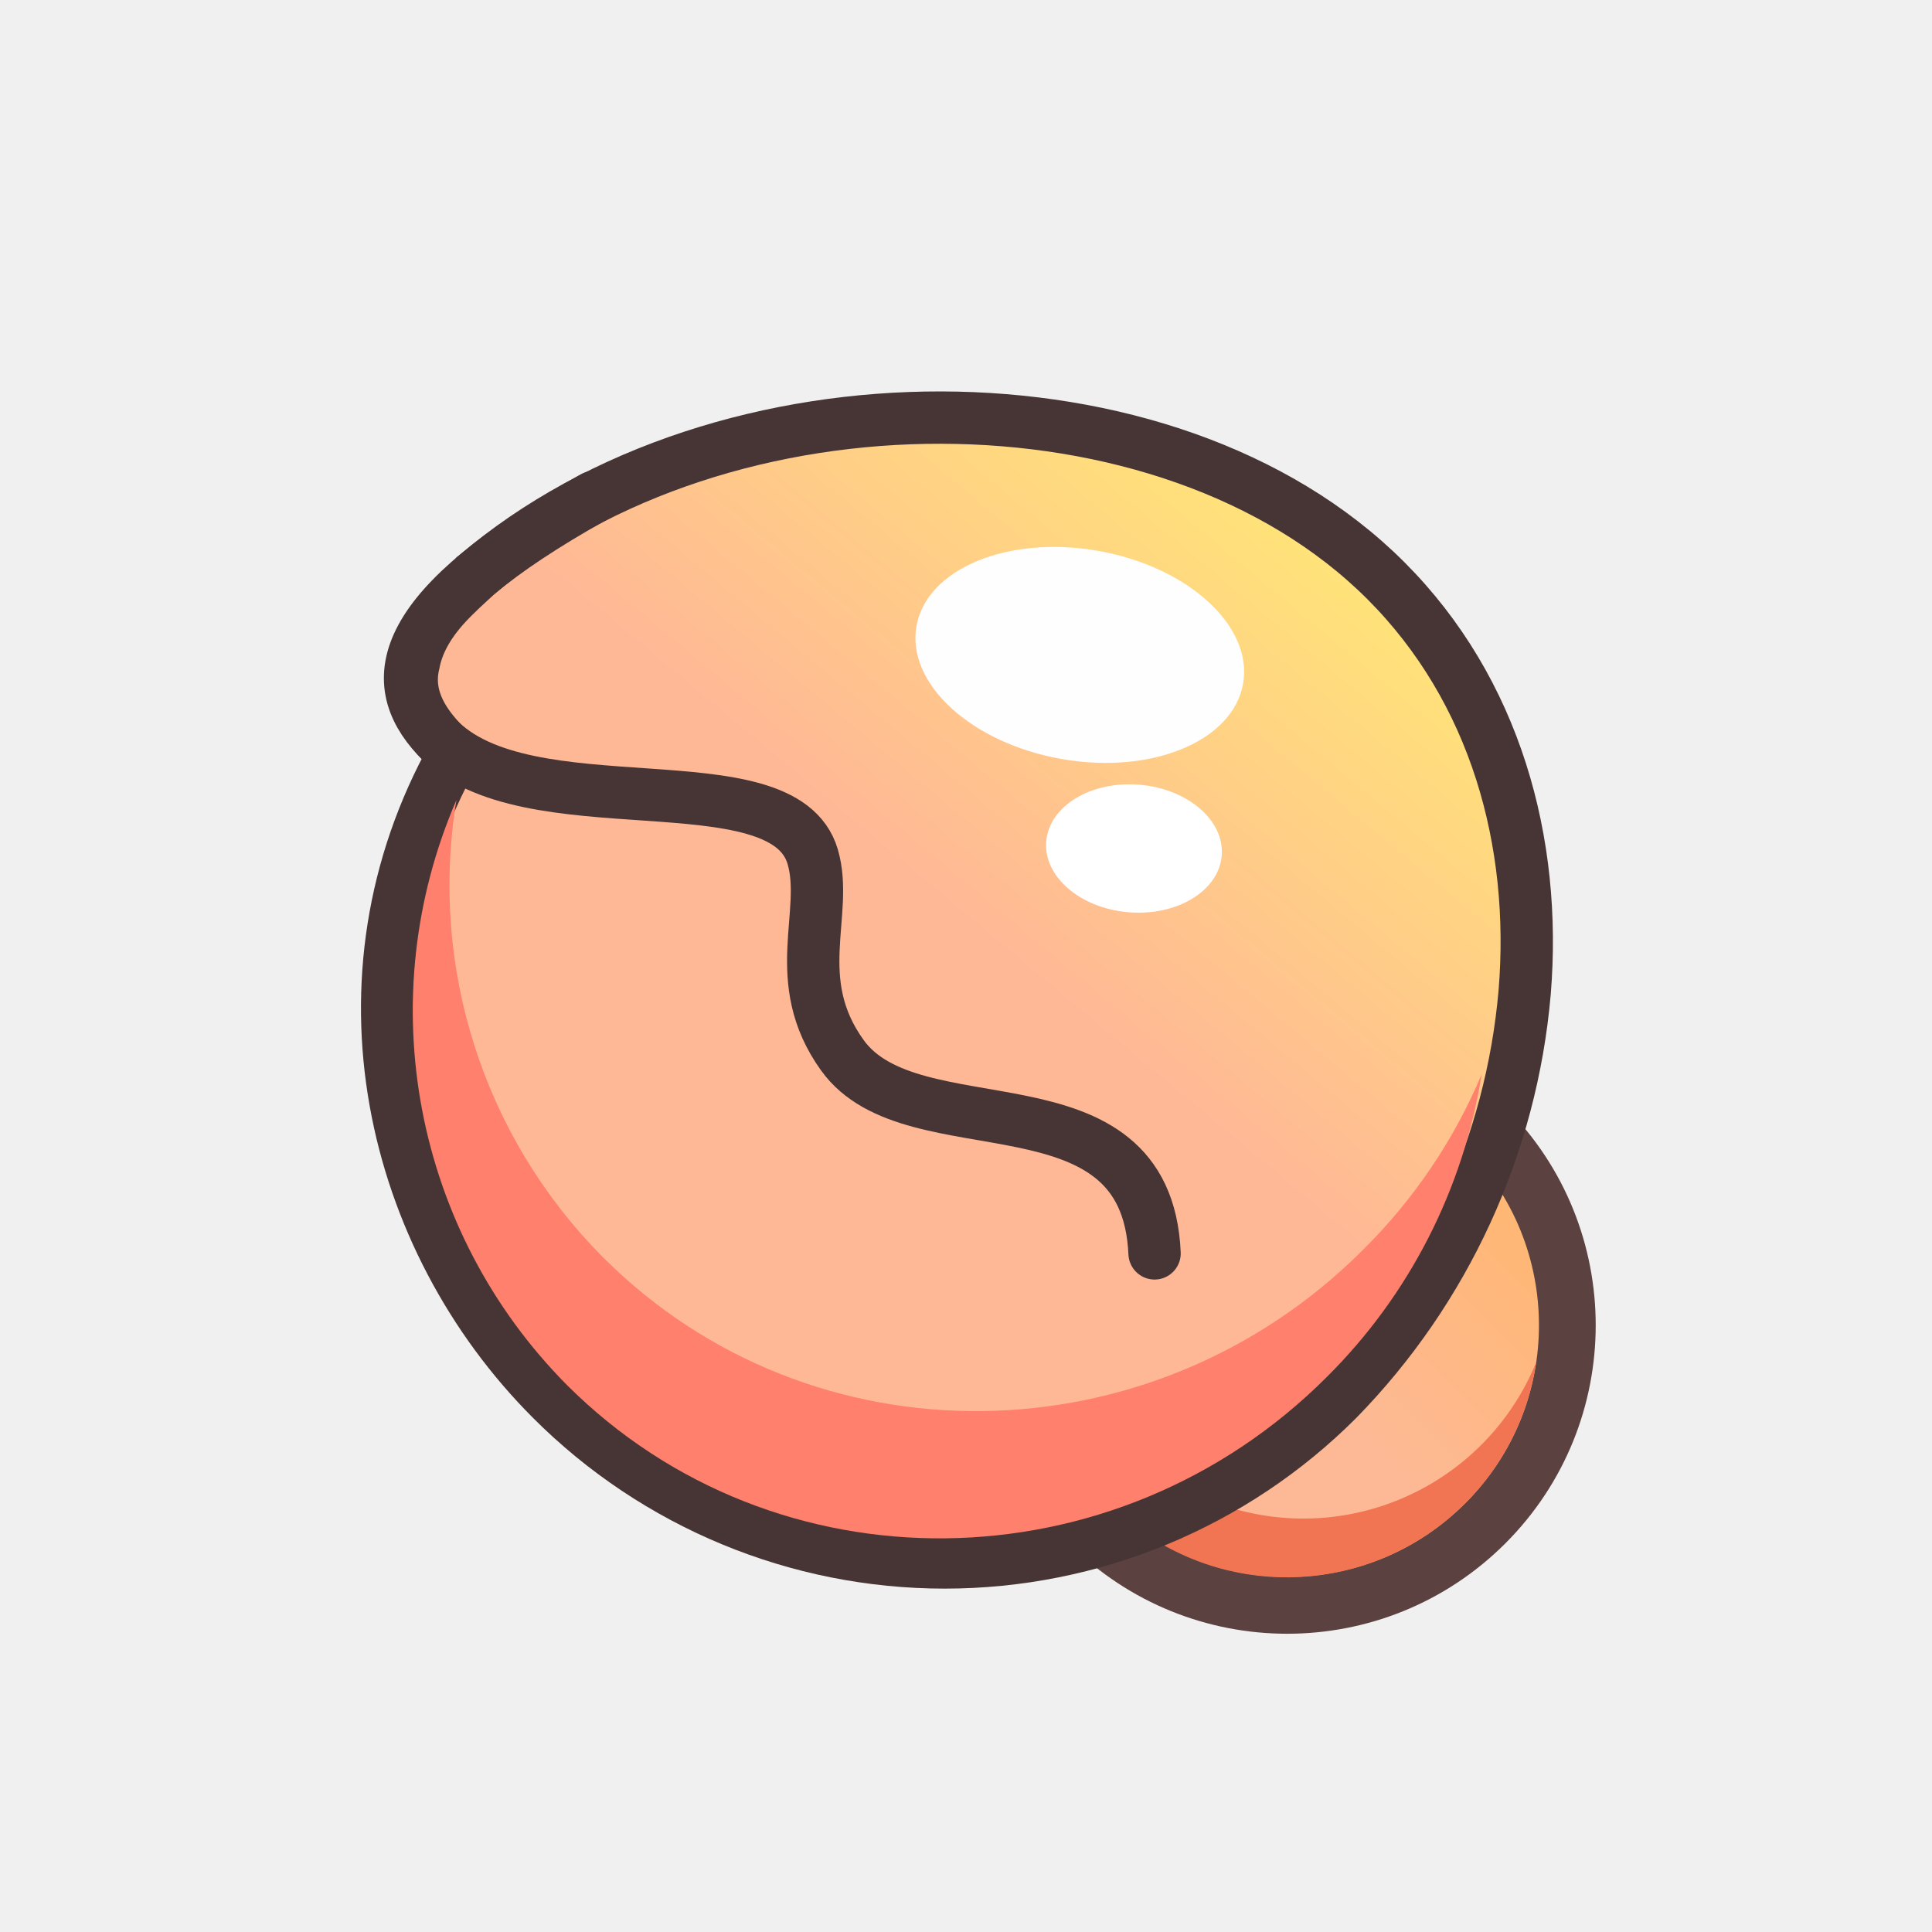
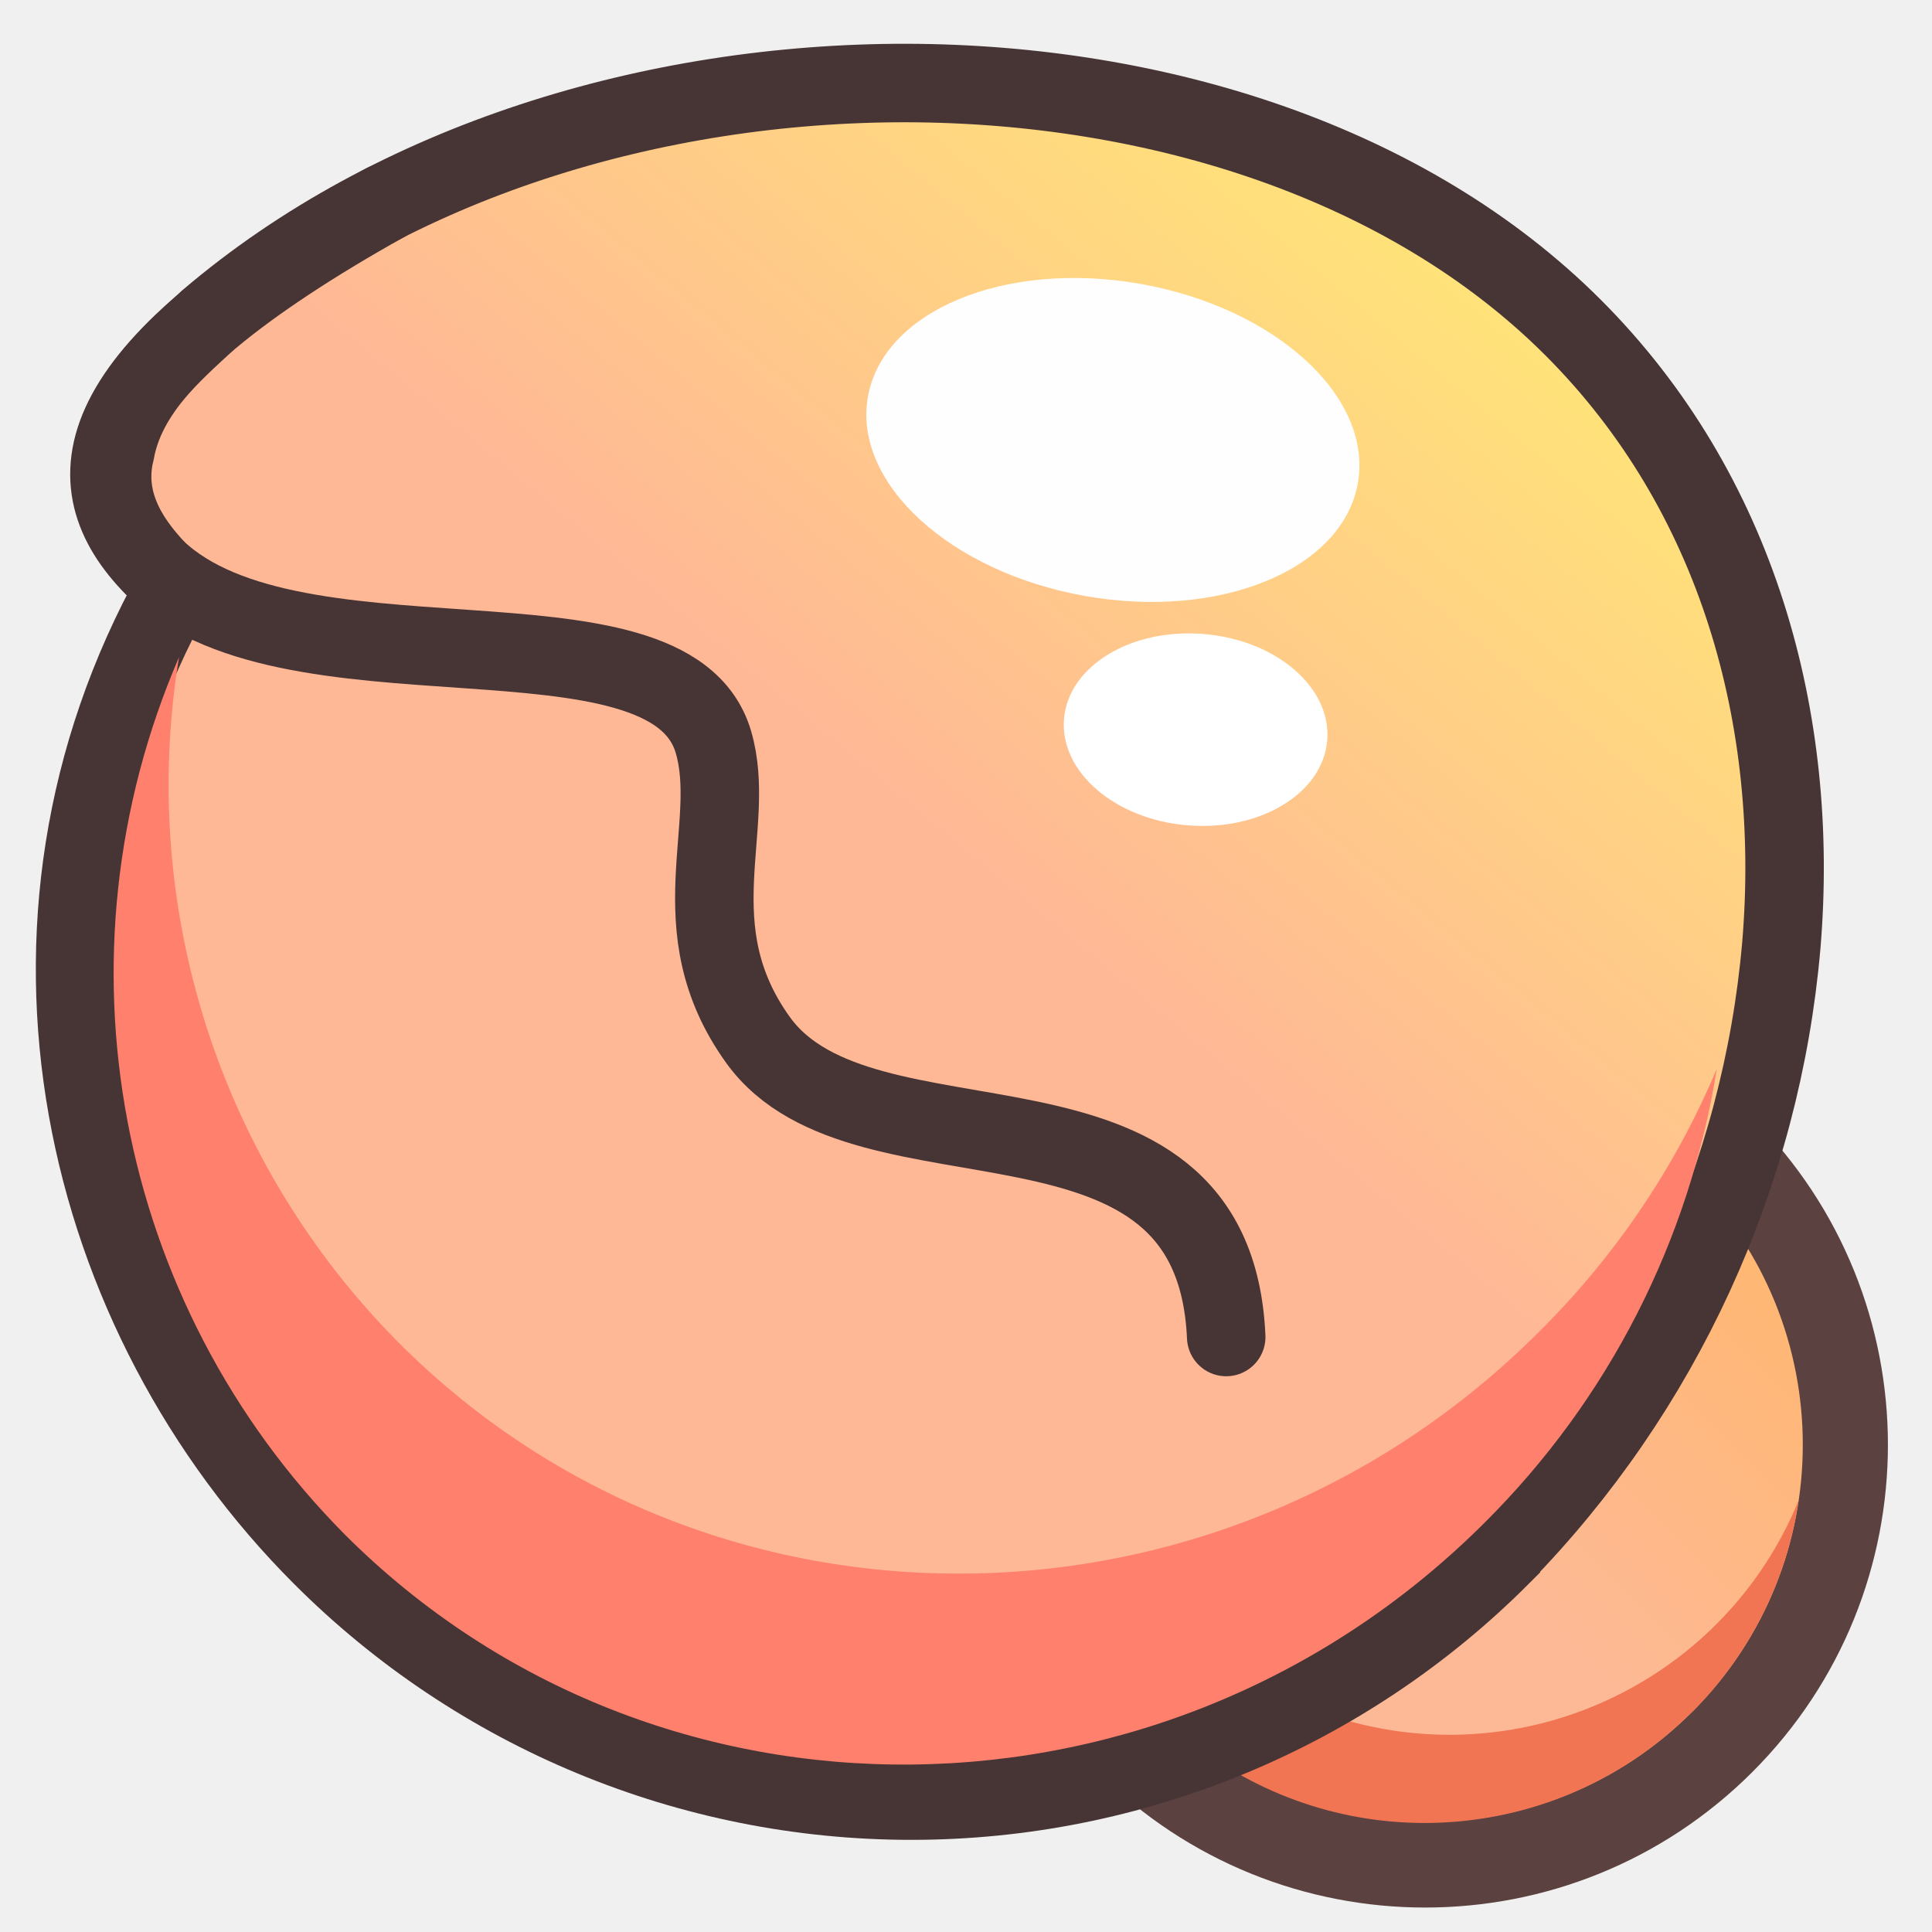
- <svg xmlns="http://www.w3.org/2000/svg" fill="none" viewBox="0 0 96 96">
-   <circle cx="63.96" cy="65.85" r="10.72" transform="rotate(135 63.96 65.85)" fill="#d9d9d9" />
-   <circle cx="63.96" cy="65.85" r="13.92" transform="rotate(135 63.96 65.85)" fill="url(#a)" stroke="#5b4240" stroke-width="2.82" />
-   <path d="M72.8 74.7a12.5 12.5 0 0 1-20.39-13.64 12.5 12.5 0 0 0 23.92 6.64 12.5 12.5 0 0 1-3.52 7" fill="#f17453" />
-   <path d="M66.47 69.54a27.6 27.6 0 0 1-39.06 0c-7.98-7.98-11.1-20.88-4.87-32.04l-.63-.66c-.65-.72-1.8-2.07-1.35-3.89.22-1.16.88-2.1 1.47-2.77.56-.63 1.32-1.3 1.53-1.5l.04-.05.04-.03c6.17-5.27 14.78-7.87 23.14-7.85 8.34.02 16.63 2.65 22.08 8.1 5.46 5.46 7.51 13.01 6.9 20.45a33 33 0 0 1-9.29 20.24Z" fill="url(#b)" stroke="#473535" stroke-width="2.6" />
-   <path d="M65.93 68.42c-10.53 10.54-27.44 10.71-37.76.4a26.4 26.4 0 0 1-5.49-29.07 26.2 26.2 0 0 0 7.3 22.74c10.32 10.32 27.23 10.15 37.76-.4a27 27 0 0 0 5.88-8.7 27.2 27.2 0 0 1-7.69 15.03" fill="#ff806c" />
-   <ellipse cx="4.36" cy="3.17" rx="4.36" ry="3.17" transform="matrix(-1 -.08 -.08 1 60.96 39.34)" fill="#fff" />
-   <ellipse cx="8.24" cy="5.25" rx="8.24" ry="5.25" transform="rotate(-170 32.6 11.66)scale(1 -1)" fill="#fefefe" />
-   <path d="M29.5 24.7c-9.79 5.48-10.43 9.1-7.79 11.93 4.4 4.69 17.19.94 18.67 5.93.83 2.8-1.21 6.15 1.48 9.88 3.5 4.87 15.1.63 15.51 9.84" stroke="#473535" stroke-width="2.6" stroke-linecap="round" />
+ <svg xmlns="http://www.w3.org/2000/svg" fill="none" viewBox="0 0 64 64">
+   <circle cx="47.22" cy="47.86" r="10.72" transform="rotate(135 47.22 47.86)" fill="#d9d9d9" />
+   <circle cx="47.21" cy="47.86" r="13.92" transform="rotate(135 47.21 47.86)" fill="url(#a)" stroke="#5b4240" stroke-width="2.82" />
+   <path d="M56.06 56.7a12.5 12.5 0 0 1-20.4-13.63 12.5 12.5 0 0 0 23.92 6.64 12.5 12.5 0 0 1-3.52 7" fill="#f17453" />
+   <path d="M49.72 51.55a27.6 27.6 0 0 1-39.06 0C2.68 43.57-.44 30.67 5.79 19.5l-.63-.66c-.65-.71-1.8-2.07-1.34-3.89.21-1.16.87-2.1 1.46-2.77.56-.63 1.32-1.3 1.53-1.5l.04-.04.04-.04c6.17-5.27 14.78-7.86 23.14-7.85 8.34.02 16.63 2.65 22.08 8.1 5.47 5.47 7.52 13.01 6.9 20.45a33 33 0 0 1-9.29 20.24Z" fill="url(#b)" stroke="#473535" stroke-width="2.6" />
+   <path d="M49.19 50.43c-10.54 10.54-27.45 10.72-37.77.4a26.4 26.4 0 0 1-5.49-29.06 26.2 26.2 0 0 0 7.3 22.73c10.32 10.32 27.23 10.15 37.76-.39a27 27 0 0 0 5.88-8.7 27.2 27.2 0 0 1-7.68 15.02" fill="#ff806c" />
+   <ellipse cx="4.36" cy="3.17" rx="4.36" ry="3.17" transform="matrix(-1 -.08 -.08 1 44.22 21.35)" fill="#fff" />
+   <ellipse cx="8.24" cy="5.25" rx="8.24" ry="5.25" transform="rotate(-170 23.42 3.41)scale(1 -1)" fill="#fefefe" />
+   <path d="M12.75 6.72c-9.79 5.47-10.43 9.1-7.79 11.92 4.4 4.69 17.19.95 18.67 5.93.83 2.8-1.2 6.15 1.48 9.88 3.51 4.88 15.1.63 15.51 9.84" stroke="#473535" stroke-width="2.6" stroke-linecap="round" />
  <defs>
-     <linearGradient id="a" x1="51.46" y1="65.85" x2="76.47" y2="65.85" gradientUnits="userSpaceOnUse">
+     <linearGradient id="a" x1="34.71" y1="47.86" x2="59.72" y2="47.86" gradientUnits="userSpaceOnUse">
      <stop offset=".01" stop-color="#ffb773" />
      <stop offset=".57" stop-color="#fdb996" />
    </linearGradient>
-     <linearGradient id="b" x1="64.03" y1="25.74" x2="28.33" y2="68.62" gradientUnits="userSpaceOnUse">
+     <linearGradient id="b" x1="47.28" y1="7.76" x2="11.58" y2="50.63" gradientUnits="userSpaceOnUse">
      <stop offset=".01" stop-color="#ffe279" />
      <stop offset=".46" stop-color="#ffb896" />
      <stop offset=".74" stop-color="#ffb896" />
    </linearGradient>
  </defs>
</svg>
